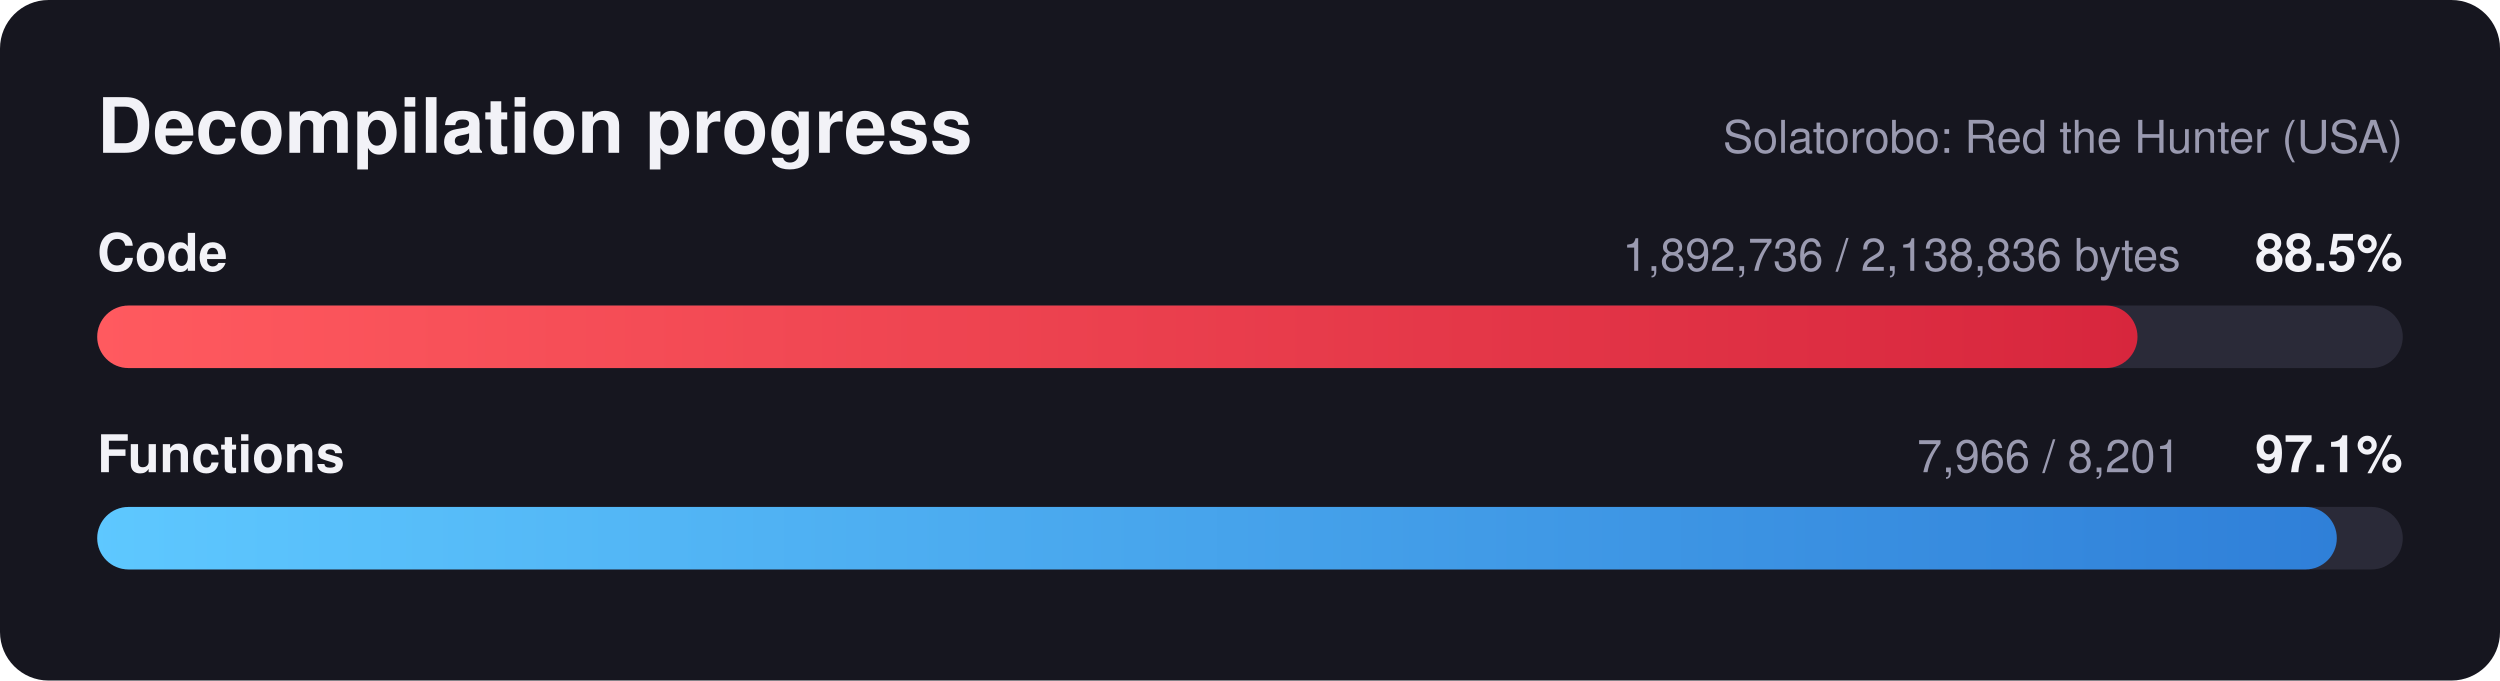
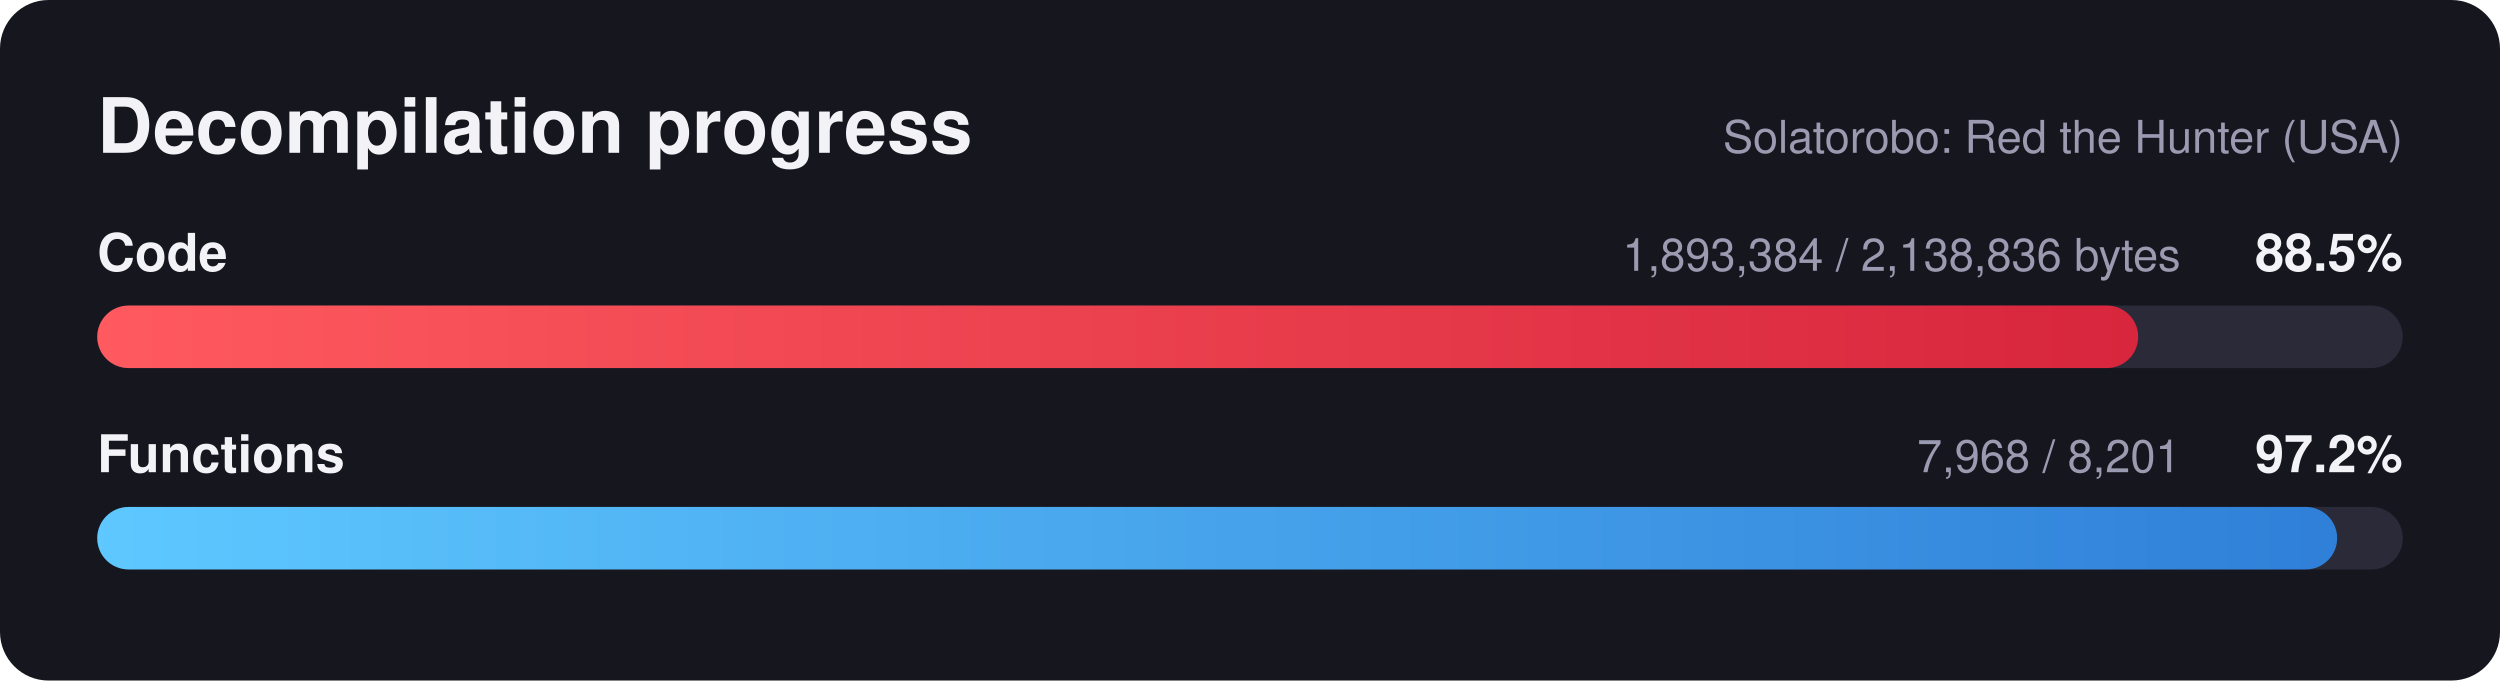
<svg xmlns="http://www.w3.org/2000/svg" width="720" height="196" viewBox="0 0 720 196" font-family="Segoe UI, Helvetica, Arial, sans-serif">
  <defs>
    <linearGradient id="red" x1="0" x2="1" y1="0" y2="0">
      <stop offset="0" stop-color="#ff5a5f" />
      <stop offset="1" stop-color="#d7263d" />
    </linearGradient>
    <linearGradient id="blue" x1="0" x2="1" y1="0" y2="0">
      <stop offset="0" stop-color="#5ec8ff" />
      <stop offset="1" stop-color="#2f7fd8" />
    </linearGradient>
  </defs>
  <rect width="720" height="196" rx="14" fill="#16161f" />
  <text x="28" y="44" fill="#f2f2f7" font-size="22" font-weight="700">Decompilation progress</text>
  <text x="692" y="44" fill="#9a9ab0" font-size="13" text-anchor="end">Solatorobo: Red the Hunter (USA)</text>
  <text x="28" y="78" fill="#f2f2f7" font-size="15" font-weight="600">Code</text>
  <text x="692" y="78" fill="#f2f2f7" font-size="15" font-weight="700" text-anchor="end">88.5%</text>
-   <text x="628" y="78" fill="#9a9ab0" font-size="13" text-anchor="end">1,892,736 / 2,138,836 bytes</text>
+   <text x="628" y="78" fill="#9a9ab0" font-size="13" text-anchor="end">1,893,384 / 2,138,836 bytes</text>
  <rect x="28" y="88" width="664" height="18" rx="9.0" fill="#2a2a38" />
-   <rect x="28" y="88" width="587.6" height="18" rx="9.0" fill="url(#red)" />
+   <rect x="28" y="88" width="587.8" height="18" rx="9.0" fill="url(#red)" />
  <text x="28" y="136" fill="#f2f2f7" font-size="15" font-weight="600">Functions</text>
-   <text x="692" y="136" fill="#f2f2f7" font-size="15" font-weight="700" text-anchor="end">97.1%</text>
-   <text x="628" y="136" fill="#9a9ab0" font-size="13" text-anchor="end">7,966 / 8,201</text>
+   <text x="692" y="136" fill="#f2f2f7" font-size="15" font-weight="700" text-anchor="end">97.2%</text>
+   <text x="628" y="136" fill="#9a9ab0" font-size="13" text-anchor="end">7,968 / 8,201</text>
  <rect x="28" y="146" width="664" height="18" rx="9.0" fill="#2a2a38" />
-   <rect x="28" y="146" width="645.0" height="18" rx="9.0" fill="url(#blue)" />
+   <rect x="28" y="146" width="645.1" height="18" rx="9.0" fill="url(#blue)" />
</svg>
